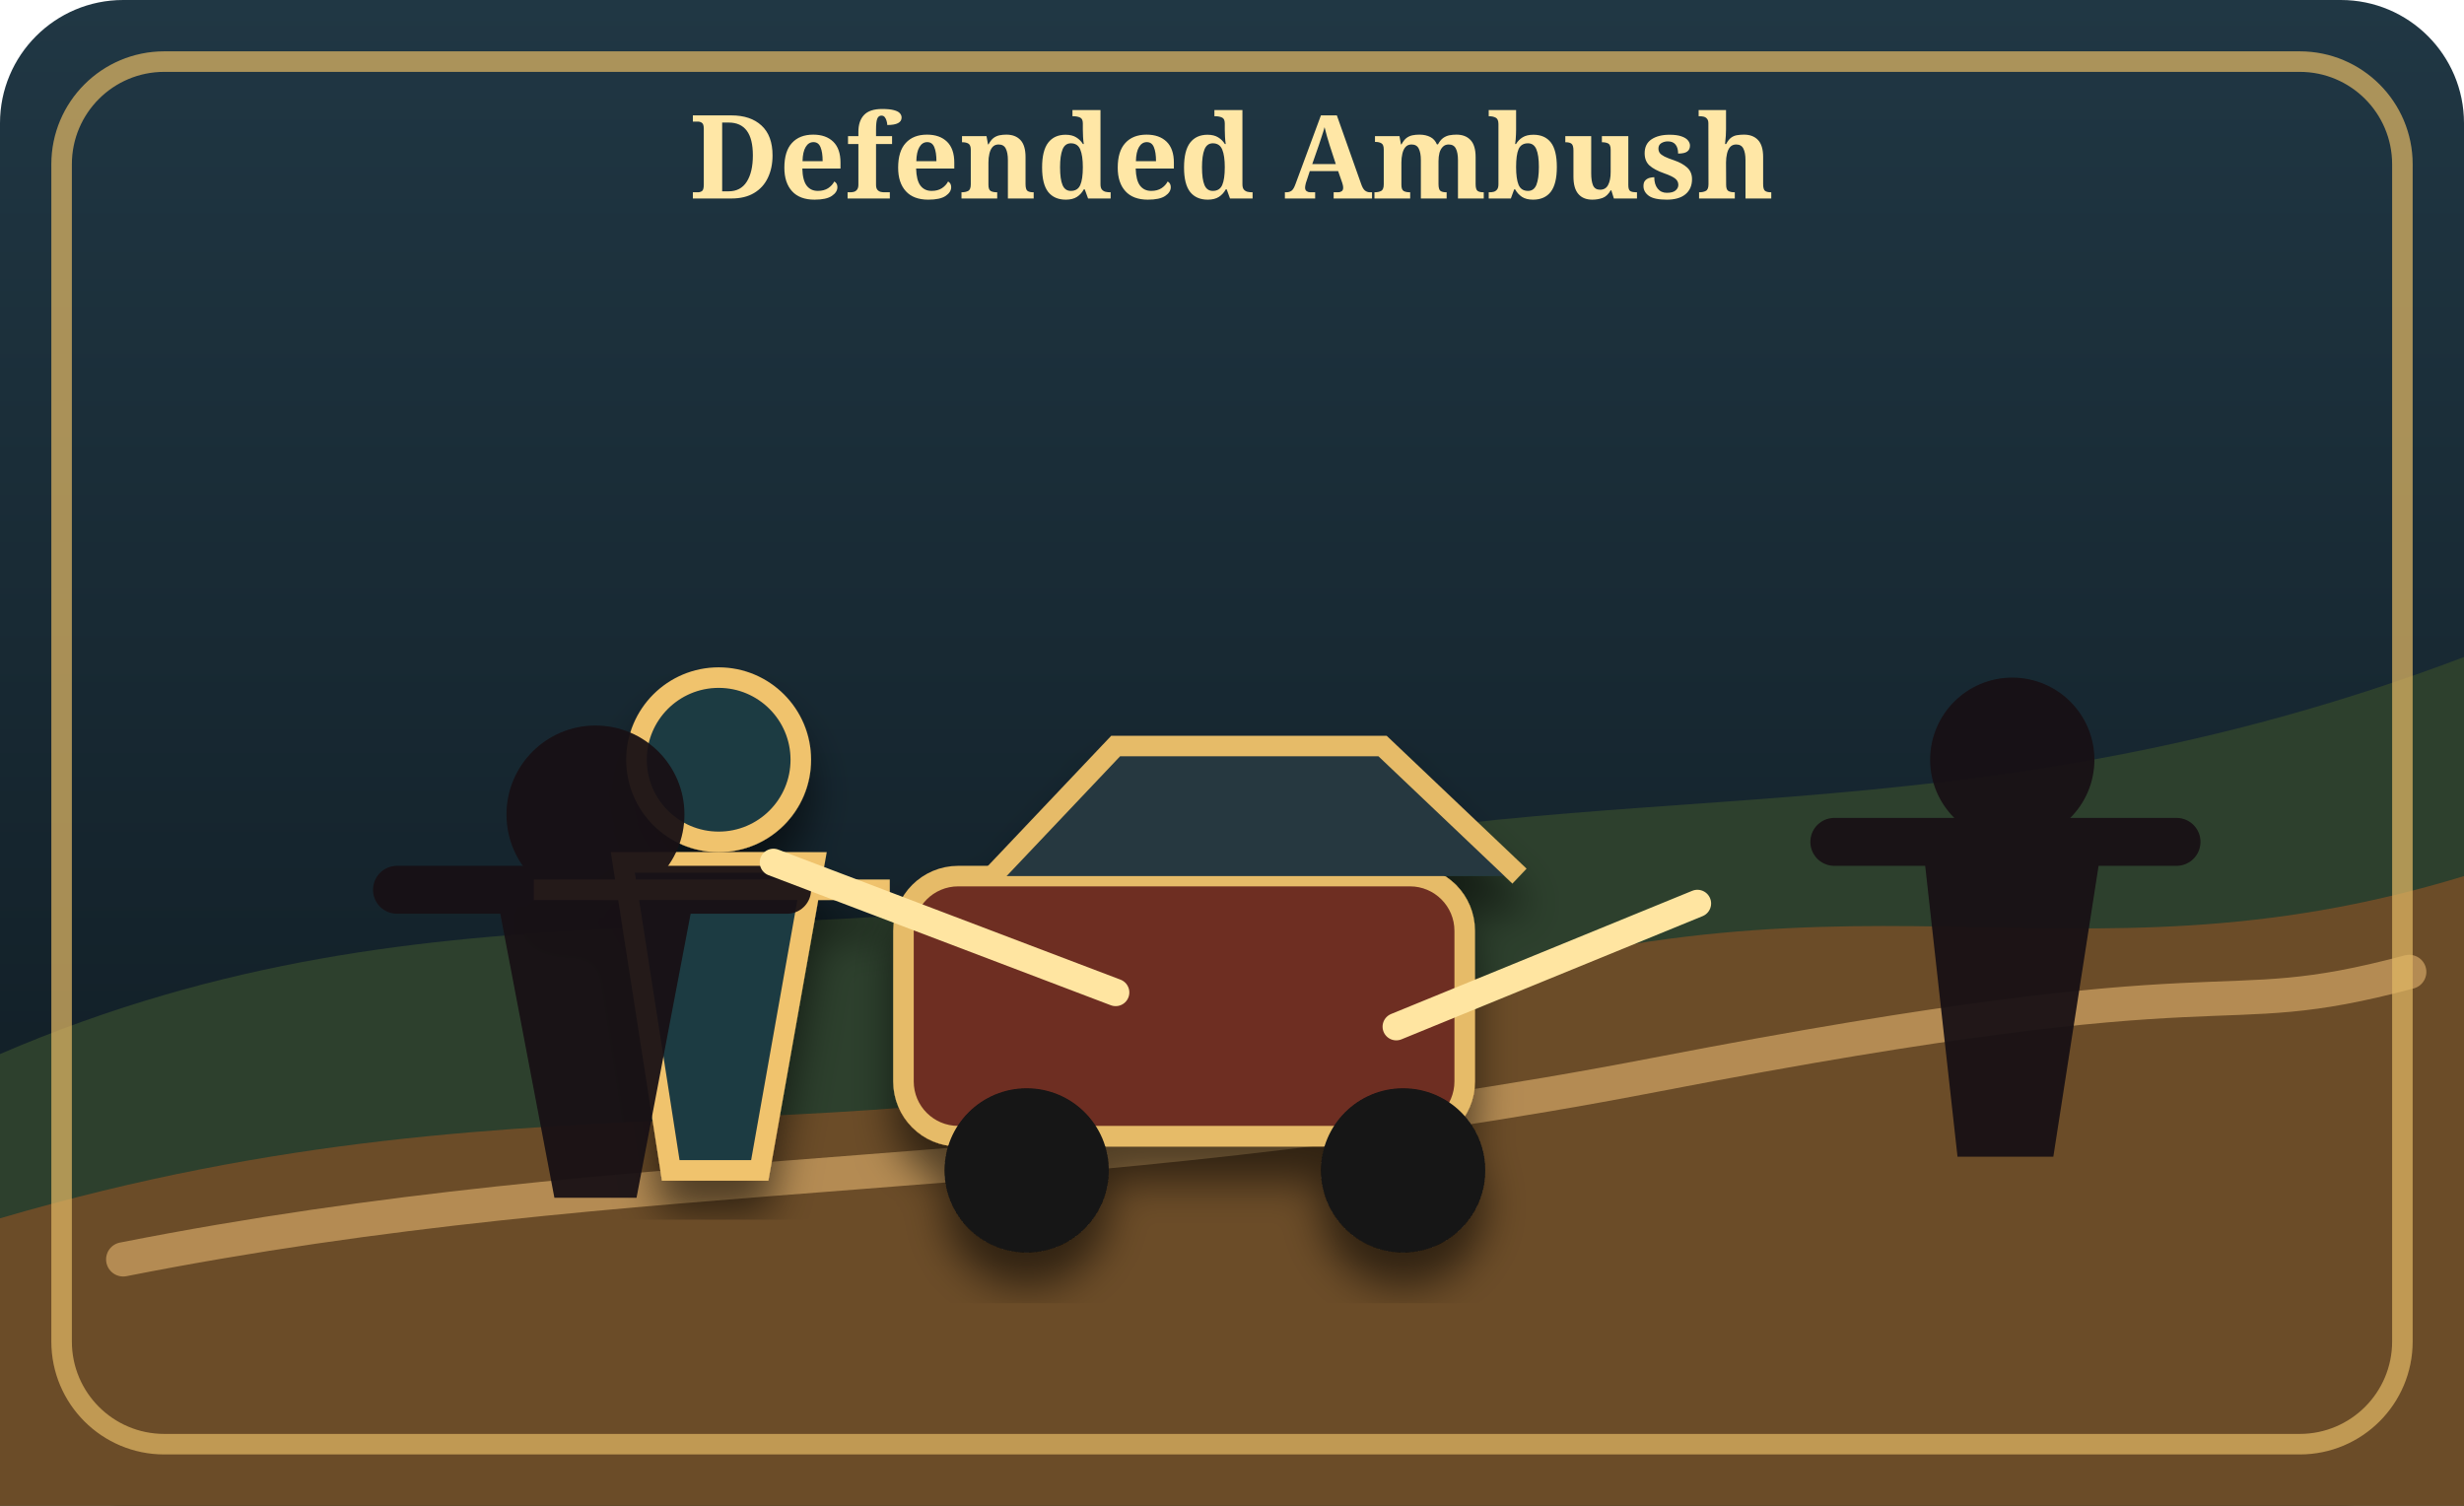
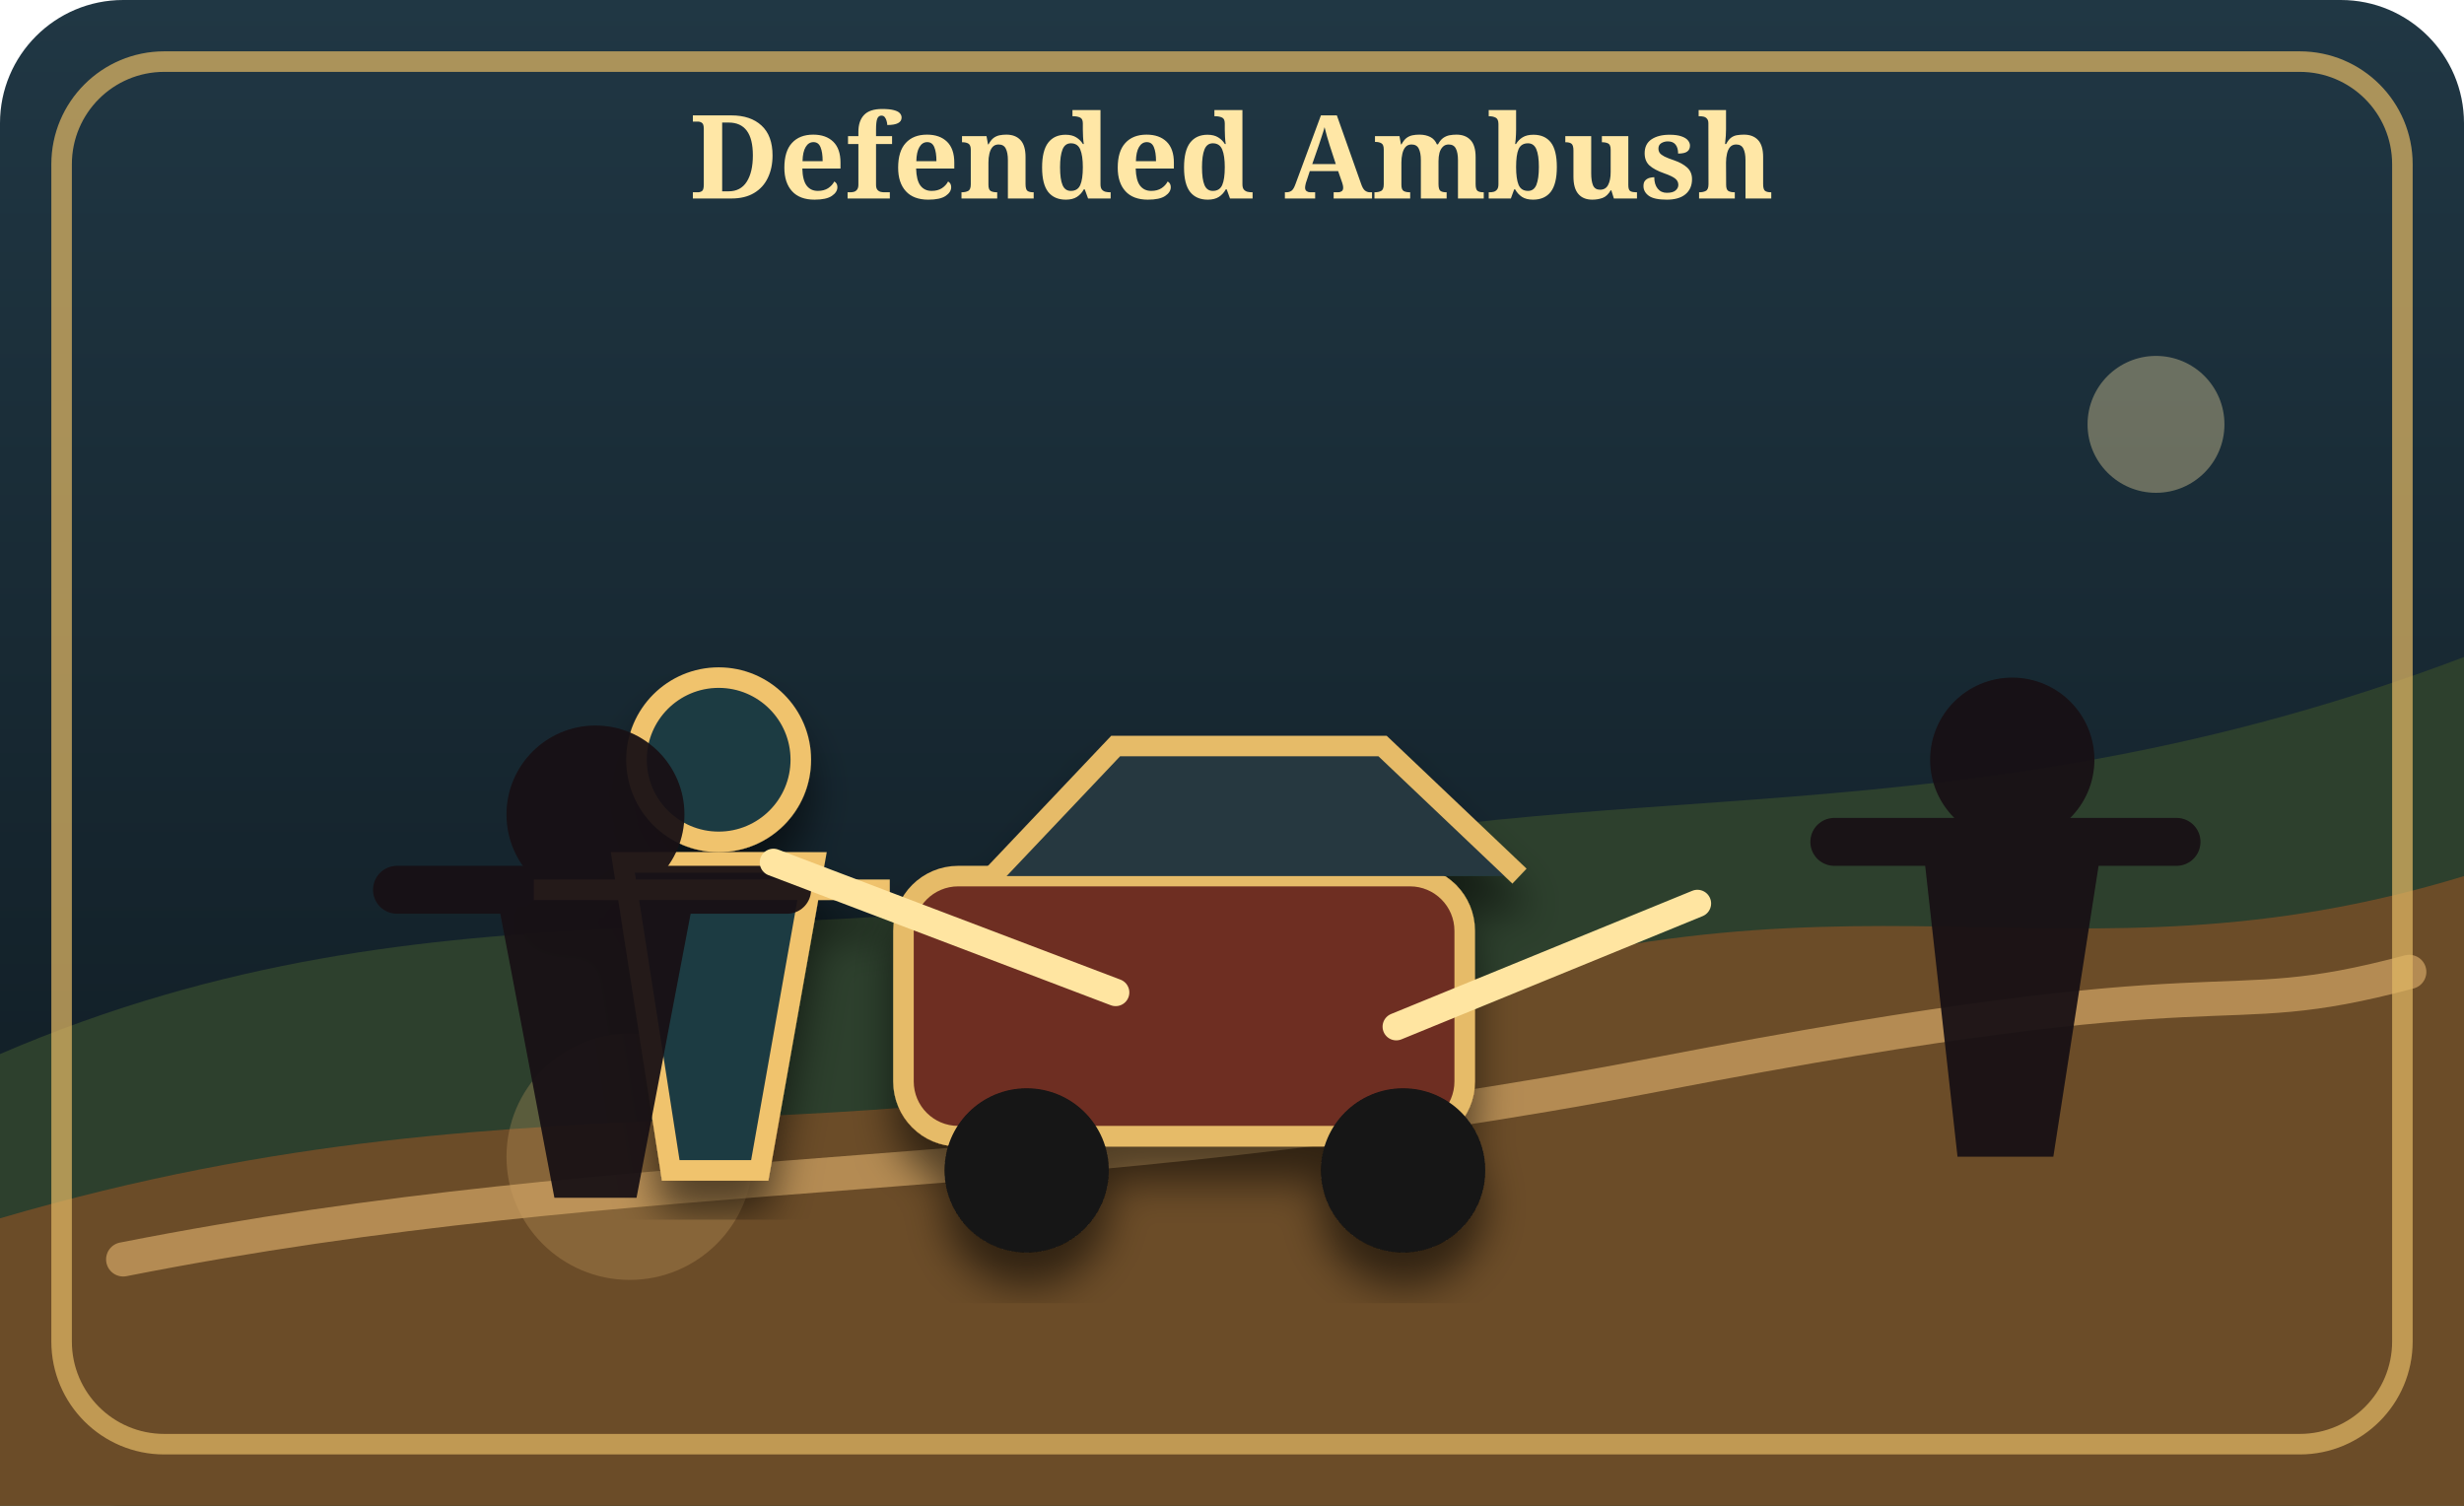
<svg xmlns="http://www.w3.org/2000/svg" viewBox="0 0 360 220" role="img" aria-label="Defended Ambush">
  <defs>
+     <style>
+       .glint { animation: glint 2.8s ease-in-out infinite; transform-origin: center; }
+       .dust { animation: dust 3s ease-in-out infinite; }
+       .wire { animation: wire 2.4s steps(2, end) infinite; }
+       .rain { animation: rain 2.2s linear infinite; }
+       @keyframes glint { 0%, 100% { opacity: .28; transform: scale(.82); } 50% { opacity: .95; transform: scale(1.18); } }
+       @keyframes dust { 0%, 100% { opacity: .25; transform: translateX(-6px); } 50% { opacity: .65; transform: translateX(8px); } }
+       @keyframes wire { 0%, 100% { opacity: .35; } 50% { opacity: 1; } }
+       @keyframes rain { from { transform: translateX(-18px); } to { transform: translateX(18px); } }
+       @media (prefers-reduced-motion: reduce) { .glint, .dust, .wire, .rain { animation: none; } }
+     </style>
    <linearGradient id="sky" x1="0" x2="0" y1="0" y2="1">
      <stop offset="0" stop-color="#203744" />
      <stop offset="1" stop-color="#0d171d" />
    </linearGradient>
    <linearGradient id="gold" x1="0" x2="1">
      <stop offset="0" stop-color="#fff0ae" />
      <stop offset=".5" stop-color="#d59d3e" />
      <stop offset="1" stop-color="#fff1b8" />
    </linearGradient>
    <filter id="shadow">
      <feDropShadow dx="0" dy="5" stdDeviation="3" flood-color="#000" flood-opacity=".55" />
    </filter>
  </defs>
  <rect width="360" height="220" rx="18" fill="url(#sky)" />
  <path d="M0 154 C65 126 118 142 176 127 S286 124 360 96 V220 H0z" fill="#2d402d" />
  <path d="M0 178 C82 154 130 173 200 148 S301 146 360 128 V220 H0z" fill="#6b4c28" />
  <path d="M18 184 C94 169 154 174 242 157 S322 150 352 142" fill="none" stroke="#d0a464" stroke-width="5" stroke-linecap="round" opacity=".72" />
+   <circle class="dust" cx="92" cy="169" r="18" fill="#d0a464" opacity=".28" />
+   <circle class="glint" cx="315" cy="62" r="10" fill="#ffe9a8" opacity=".35" />
  <g filter="url(#shadow)" fill="#1f3a42" stroke="#f0c36d" stroke-width="3">
    <path d="M91 126h28l-8 45H98z" />
    <circle cx="105" cy="111" r="12" />
    <path d="M78 130h52" />
  </g>
  <g filter="url(#shadow)">
    <rect x="132" y="128" width="82" height="38" rx="8" fill="#6e2f24" stroke="#e6bb68" stroke-width="3" />
    <path d="M145 128l18-19h39l20 19" fill="#263940" stroke="#e6bb68" stroke-width="3" />
    <circle cx="150" cy="171" r="12" fill="#141414" />
    <circle cx="205" cy="171" r="12" fill="#141414" />
  </g>
  <g fill="#171014" opacity=".94">
    <path d="M73 133h28l-8 42H81z" />
    <circle cx="87" cy="119" r="13" />
    <path d="M58 130h57" stroke="#171014" stroke-width="7" stroke-linecap="round" />
    <path d="M281 124h26l-7 45h-14z" />
    <circle cx="294" cy="111" r="12" />
    <path d="M268 123h50" stroke="#171014" stroke-width="7" stroke-linecap="round" />
  </g>
  <path d="M113 126l50 19M248 132l-44 18" stroke="#ffe5a1" stroke-width="4" stroke-linecap="round" />
  <rect x="9" y="9" width="342" height="202" rx="15" fill="none" stroke="#e1b764" stroke-width="3" opacity=".72" />
  <text x="180" y="29" text-anchor="middle" font-family="Georgia,serif" font-size="17" font-weight="800" fill="#ffe7a6">Defended Ambush</text>
</svg>
